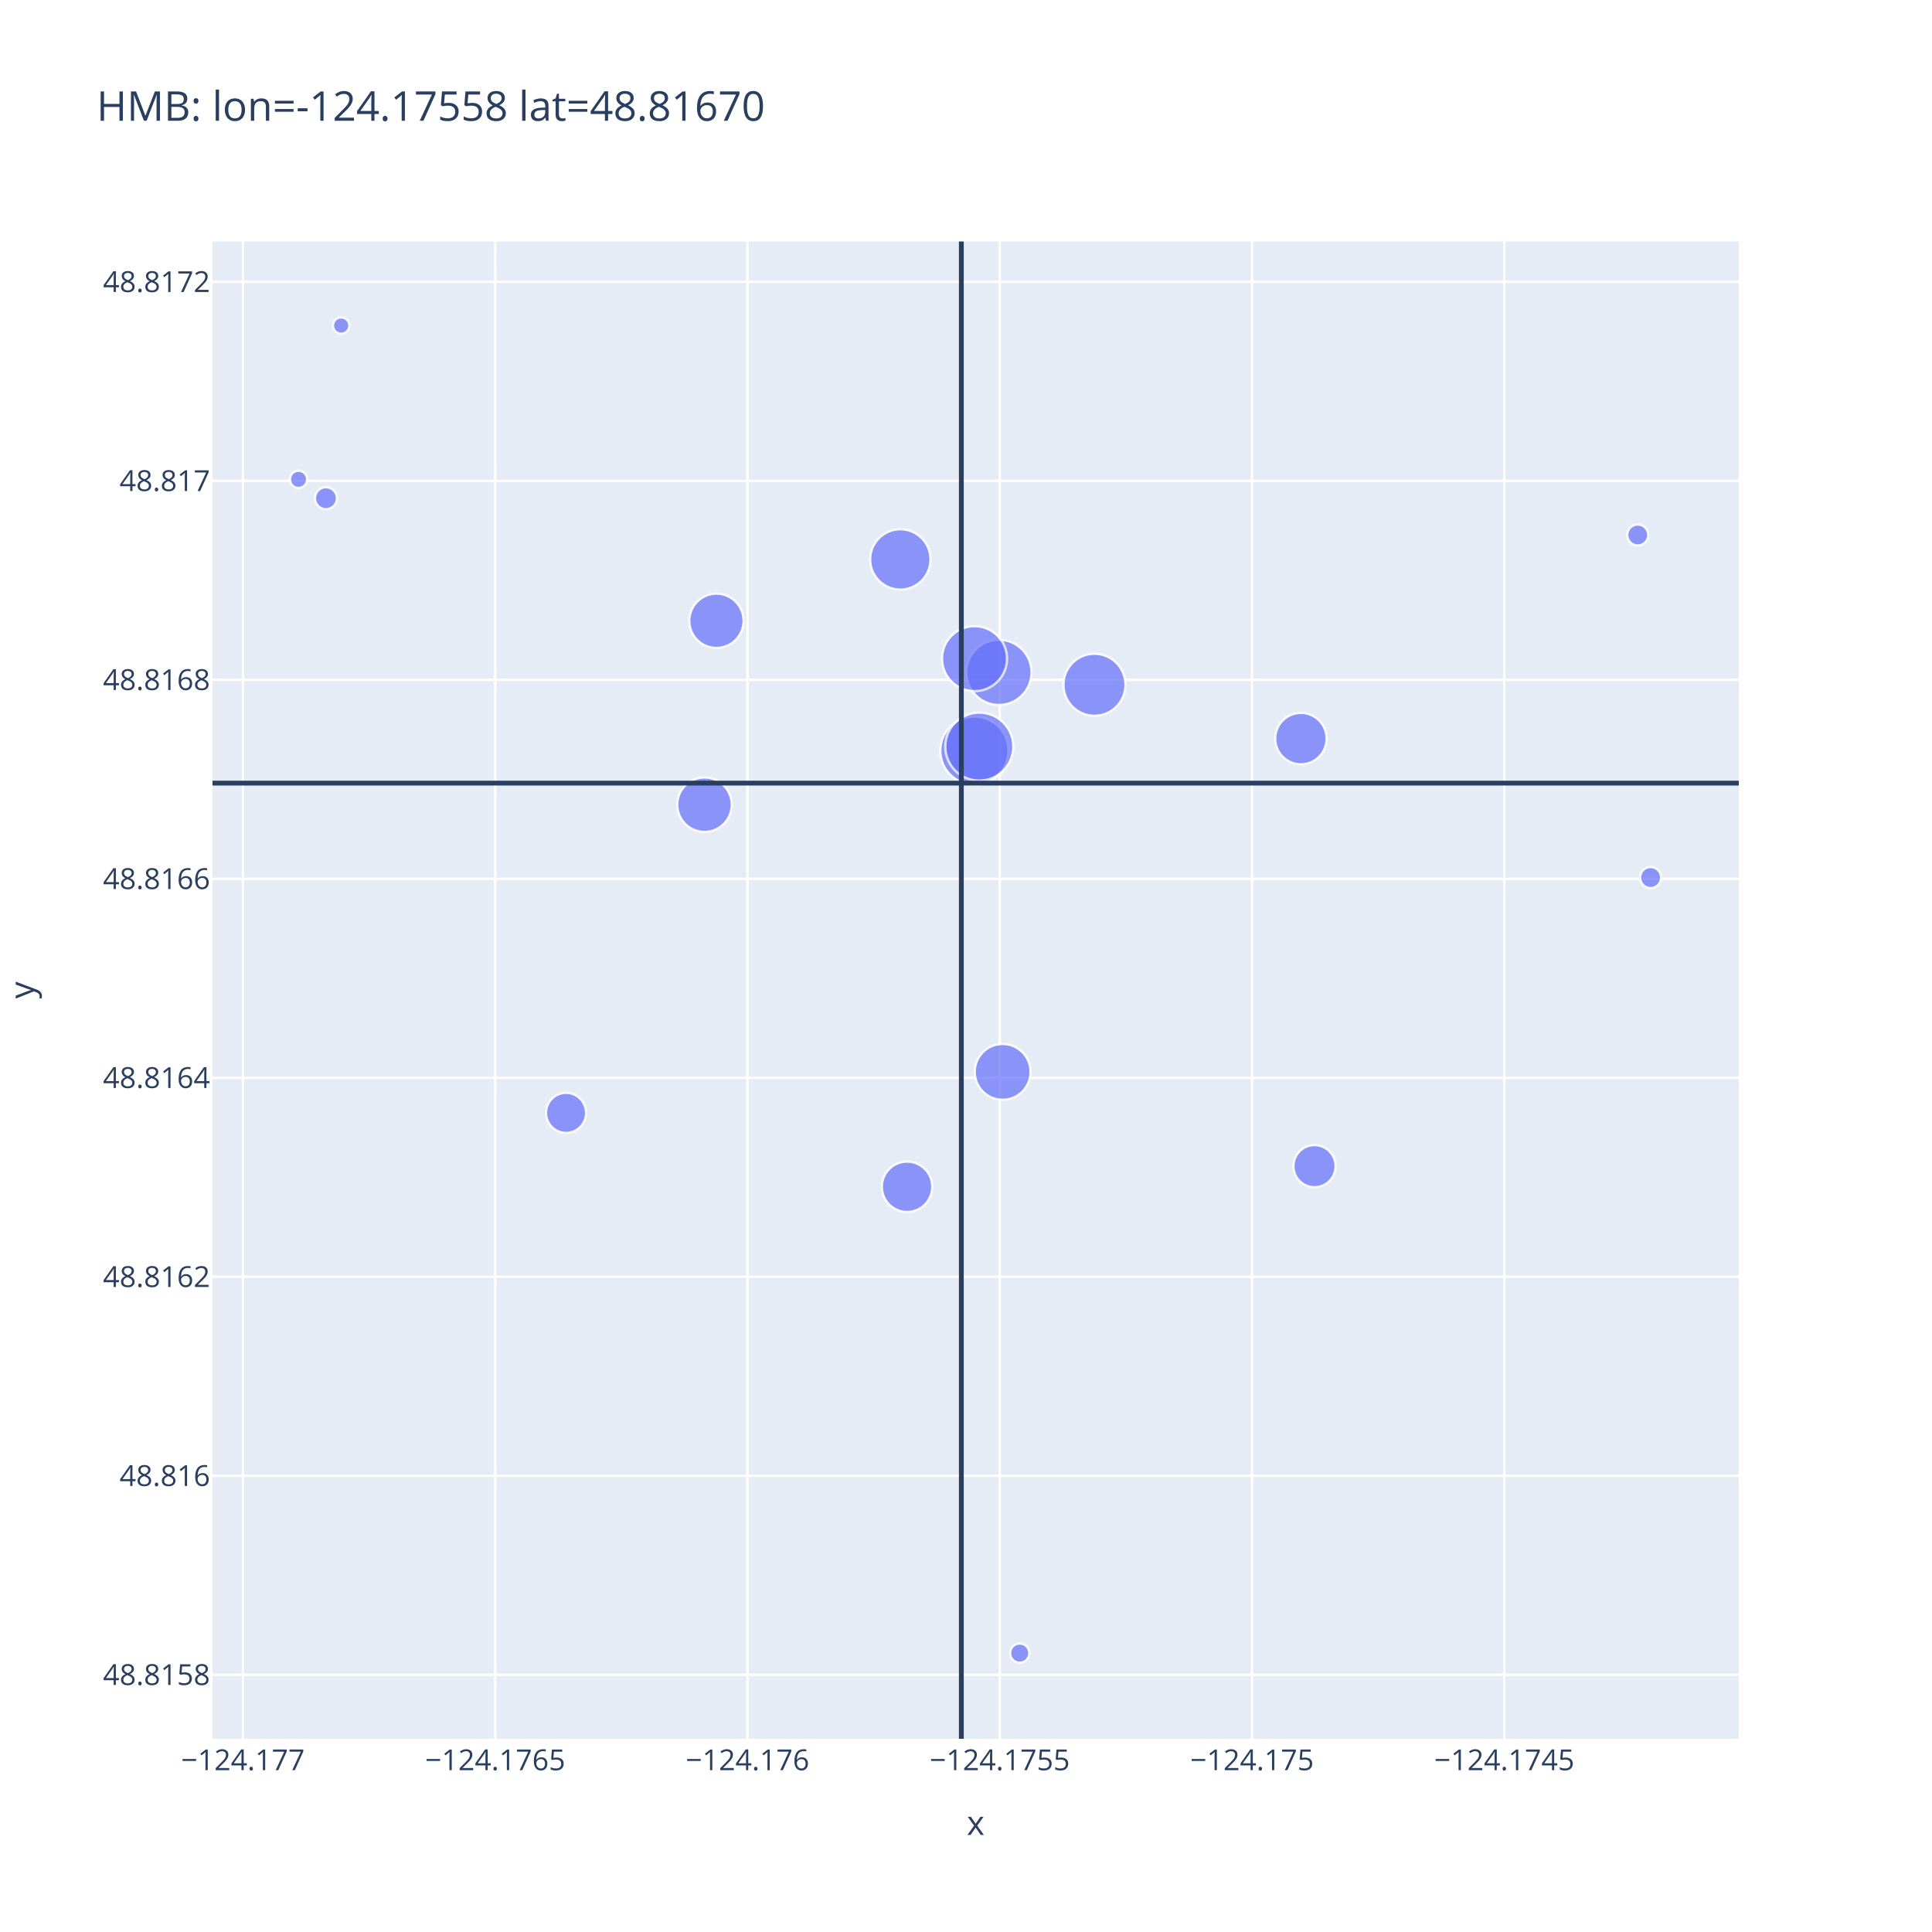
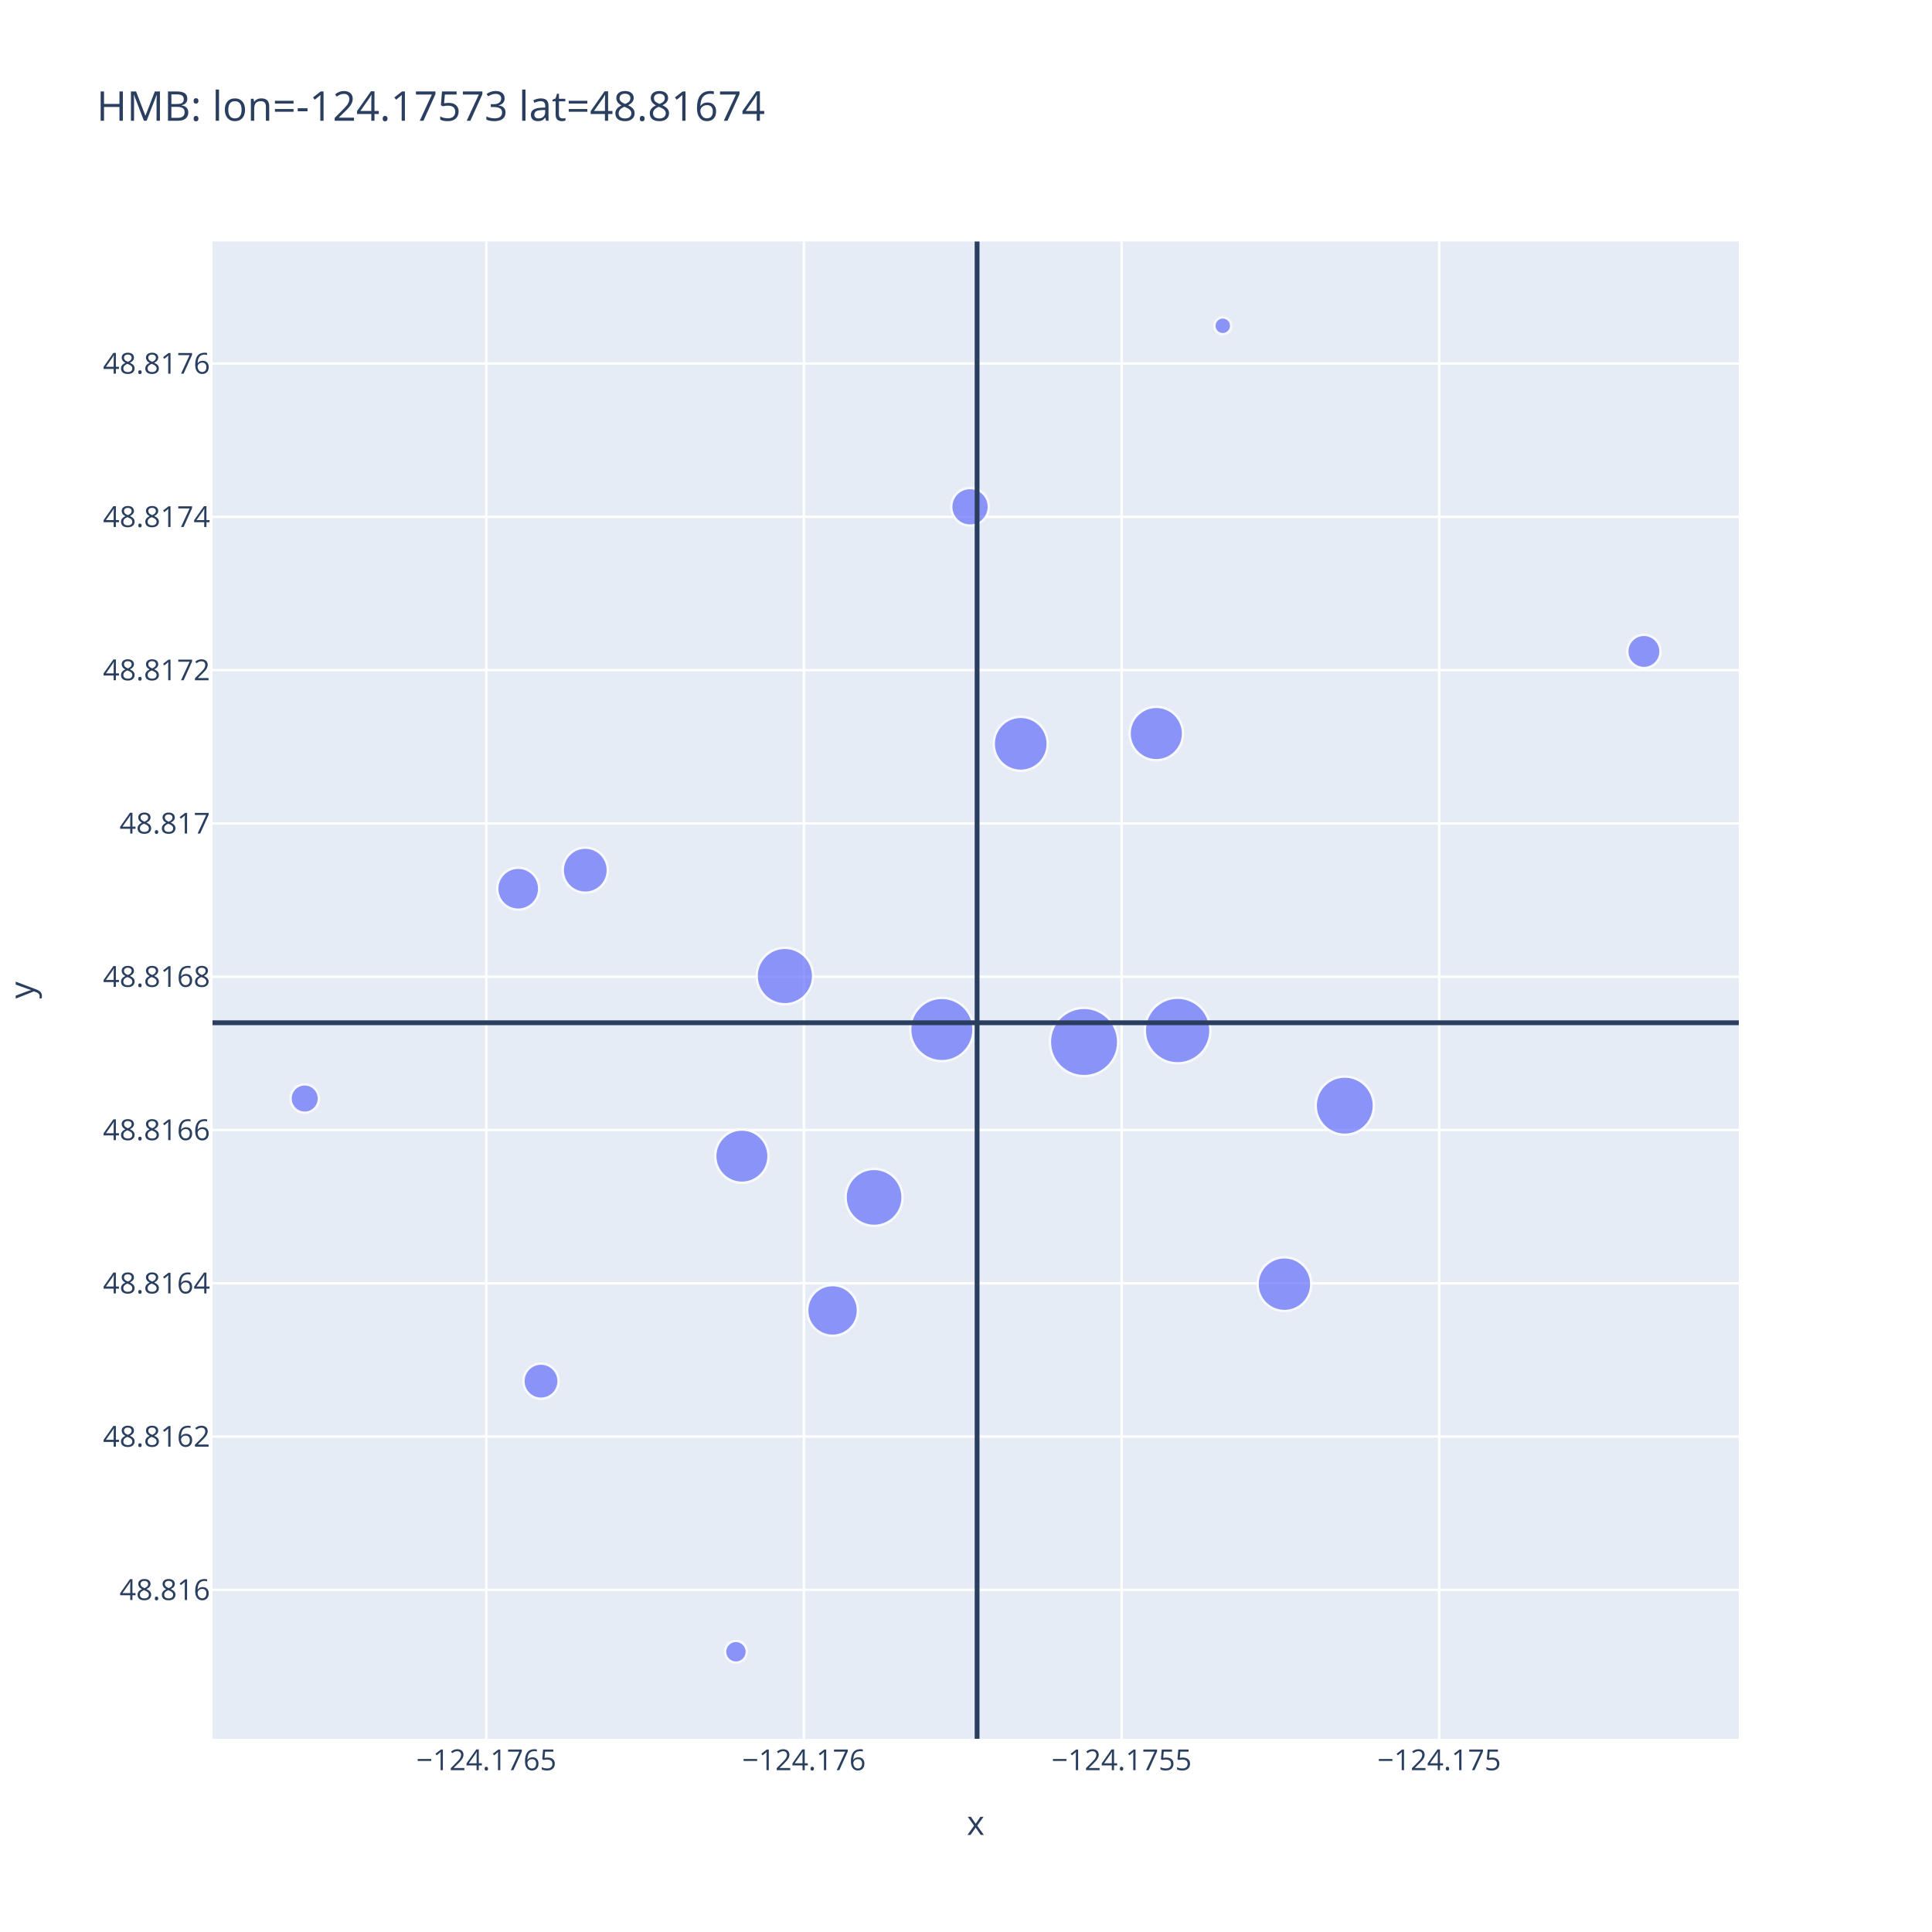
<svg xmlns="http://www.w3.org/2000/svg" class="main-svg" width="800" height="800" style="" viewBox="0 0 800 800">
  <rect x="0" y="0" width="800" height="800" style="fill: rgb(255, 255, 255); fill-opacity: 1;" />
-   <defs id="defs-7a8939">
+   <defs id="defs-e218f3">
    <g class="clips">
-       <clipPath id="clip7a8939xyplot" class="plotclip">
+       <clipPath id="clipe218f3xyplot" class="plotclip">
        <rect width="632" height="620" />
      </clipPath>
-       <clipPath class="axesclip" id="clip7a8939x">
+       <clipPath class="axesclip" id="clipe218f3x">
        <rect x="88" y="0" width="632" height="800" />
      </clipPath>
-       <clipPath class="axesclip" id="clip7a8939y">
+       <clipPath class="axesclip" id="clipe218f3y">
        <rect x="0" y="100" width="800" height="620" />
      </clipPath>
-       <clipPath class="axesclip" id="clip7a8939xy">
+       <clipPath class="axesclip" id="clipe218f3xy">
        <rect x="88" y="100" width="632" height="620" />
      </clipPath>
    </g>
    <g class="gradients" />
    <g class="patterns" />
  </defs>
  <g class="bglayer">
    <rect class="bg" x="88" y="100" width="632" height="620" style="fill: rgb(229, 236, 246); fill-opacity: 1; stroke-width: 0;" />
  </g>
  <g class="layer-below">
    <g class="imagelayer" />
    <g class="shapelayer" />
  </g>
  <g class="cartesianlayer">
    <g class="subplot xy">
      <g class="layer-subplot">
        <g class="shapelayer" />
        <g class="imagelayer" />
      </g>
      <g class="minor-gridlayer">
        <g class="x" />
        <g class="y" />
      </g>
      <g class="gridlayer">
        <g class="x">
-           <path class="xgrid crisp" transform="translate(100.59,0)" d="M0,100v620" style="stroke: rgb(255, 255, 255); stroke-opacity: 1; stroke-width: 1px;" />
-           <path class="xgrid crisp" transform="translate(205.05,0)" d="M0,100v620" style="stroke: rgb(255, 255, 255); stroke-opacity: 1; stroke-width: 1px;" />
-           <path class="xgrid crisp" transform="translate(309.52,0)" d="M0,100v620" style="stroke: rgb(255, 255, 255); stroke-opacity: 1; stroke-width: 1px;" />
-           <path class="xgrid crisp" transform="translate(413.98,0)" d="M0,100v620" style="stroke: rgb(255, 255, 255); stroke-opacity: 1; stroke-width: 1px;" />
-           <path class="xgrid crisp" transform="translate(518.44,0)" d="M0,100v620" style="stroke: rgb(255, 255, 255); stroke-opacity: 1; stroke-width: 1px;" />
-           <path class="xgrid crisp" transform="translate(622.9,0)" d="M0,100v620" style="stroke: rgb(255, 255, 255); stroke-opacity: 1; stroke-width: 1px;" />
+           <path class="xgrid crisp" transform="translate(201.38,0)" d="M0,100v620" style="stroke: rgb(255, 255, 255); stroke-opacity: 1; stroke-width: 1px;" />
+           <path class="xgrid crisp" transform="translate(332.9,0)" d="M0,100v620" style="stroke: rgb(255, 255, 255); stroke-opacity: 1; stroke-width: 1px;" />
+           <path class="xgrid crisp" transform="translate(464.42,0)" d="M0,100v620" style="stroke: rgb(255, 255, 255); stroke-opacity: 1; stroke-width: 1px;" />
+           <path class="xgrid crisp" transform="translate(595.94,0)" d="M0,100v620" style="stroke: rgb(255, 255, 255); stroke-opacity: 1; stroke-width: 1px;" />
        </g>
        <g class="y">
-           <path class="ygrid crisp" transform="translate(0,693.51)" d="M88,0h632" style="stroke: rgb(255, 255, 255); stroke-opacity: 1; stroke-width: 1px;" />
-           <path class="ygrid crisp" transform="translate(0,611.11)" d="M88,0h632" style="stroke: rgb(255, 255, 255); stroke-opacity: 1; stroke-width: 1px;" />
-           <path class="ygrid crisp" transform="translate(0,528.71)" d="M88,0h632" style="stroke: rgb(255, 255, 255); stroke-opacity: 1; stroke-width: 1px;" />
-           <path class="ygrid crisp" transform="translate(0,446.31)" d="M88,0h632" style="stroke: rgb(255, 255, 255); stroke-opacity: 1; stroke-width: 1px;" />
-           <path class="ygrid crisp" transform="translate(0,363.92)" d="M88,0h632" style="stroke: rgb(255, 255, 255); stroke-opacity: 1; stroke-width: 1px;" />
-           <path class="ygrid crisp" transform="translate(0,281.52)" d="M88,0h632" style="stroke: rgb(255, 255, 255); stroke-opacity: 1; stroke-width: 1px;" />
-           <path class="ygrid crisp" transform="translate(0,199.12)" d="M88,0h632" style="stroke: rgb(255, 255, 255); stroke-opacity: 1; stroke-width: 1px;" />
-           <path class="ygrid crisp" transform="translate(0,116.72)" d="M88,0h632" style="stroke: rgb(255, 255, 255); stroke-opacity: 1; stroke-width: 1px;" />
+           <path class="ygrid crisp" transform="translate(0,658.32)" d="M88,0h632" style="stroke: rgb(255, 255, 255); stroke-opacity: 1; stroke-width: 1px;" />
+           <path class="ygrid crisp" transform="translate(0,594.84)" d="M88,0h632" style="stroke: rgb(255, 255, 255); stroke-opacity: 1; stroke-width: 1px;" />
+           <path class="ygrid crisp" transform="translate(0,531.37)" d="M88,0h632" style="stroke: rgb(255, 255, 255); stroke-opacity: 1; stroke-width: 1px;" />
+           <path class="ygrid crisp" transform="translate(0,467.9)" d="M88,0h632" style="stroke: rgb(255, 255, 255); stroke-opacity: 1; stroke-width: 1px;" />
+           <path class="ygrid crisp" transform="translate(0,404.43)" d="M88,0h632" style="stroke: rgb(255, 255, 255); stroke-opacity: 1; stroke-width: 1px;" />
+           <path class="ygrid crisp" transform="translate(0,340.95)" d="M88,0h632" style="stroke: rgb(255, 255, 255); stroke-opacity: 1; stroke-width: 1px;" />
+           <path class="ygrid crisp" transform="translate(0,277.48)" d="M88,0h632" style="stroke: rgb(255, 255, 255); stroke-opacity: 1; stroke-width: 1px;" />
+           <path class="ygrid crisp" transform="translate(0,214.01)" d="M88,0h632" style="stroke: rgb(255, 255, 255); stroke-opacity: 1; stroke-width: 1px;" />
+           <path class="ygrid crisp" transform="translate(0,150.53)" d="M88,0h632" style="stroke: rgb(255, 255, 255); stroke-opacity: 1; stroke-width: 1px;" />
        </g>
      </g>
      <g class="zerolinelayer" />
      <path class="xlines-below" />
      <path class="ylines-below" />
      <g class="overlines-below" />
      <g class="xaxislayer-below" />
      <g class="yaxislayer-below" />
      <g class="overaxes-below" />
-       <g class="plot" transform="translate(88,100)" clip-path="url(#clip7a8939xyplot)">
+       <g class="plot" transform="translate(88,100)" clip-path="url(#clipe218f3xyplot)">
        <g class="scatterlayer mlayer">
-           <g class="trace scatter traceedcdcf" style="stroke-miterlimit: 2; opacity: 1;">
+           <g class="trace scatter trace498320" style="stroke-miterlimit: 2; opacity: 1;">
            <g class="fills" />
            <g class="errorbars" />
            <g class="lines" />
            <g class="points">
-               <path class="point" transform="translate(146.39,360.82)" d="M8.32,0A8.32,8.32 0 1,1 0,-8.32A8.32,8.32 0 0,1 8.32,0Z" style="opacity: 0.7; stroke-width: 1px; fill: rgb(99, 110, 250); fill-opacity: 1; stroke: rgb(255, 255, 255); stroke-opacity: 1;" />
-               <path class="point" transform="translate(325.63,178.41)" d="M13.53,0A13.53,13.53 0 1,1 0,-13.53A13.53,13.53 0 0,1 13.53,0Z" style="opacity: 0.7; stroke-width: 1px; fill: rgb(99, 110, 250); fill-opacity: 1; stroke: rgb(255, 255, 255); stroke-opacity: 1;" />
-               <path class="point" transform="translate(53.27,34.81)" d="M3.41,0A3.41,3.41 0 1,1 0,-3.41A3.41,3.41 0 0,1 3.41,0Z" style="opacity: 0.7; stroke-width: 1px; fill: rgb(99, 110, 250); fill-opacity: 1; stroke: rgb(255, 255, 255); stroke-opacity: 1;" />
-               <path class="point" transform="translate(365.19,183.55)" d="M12.87,0A12.87,12.87 0 1,1 0,-12.87A12.87,12.87 0 0,1 12.87,0Z" style="opacity: 0.7; stroke-width: 1px; fill: rgb(99, 110, 250); fill-opacity: 1; stroke: rgb(255, 255, 255); stroke-opacity: 1;" />
-               <path class="point" transform="translate(450.68,205.84)" d="M10.67,0A10.67,10.67 0 1,1 0,-10.67A10.67,10.67 0 0,1 10.67,0Z" style="opacity: 0.7; stroke-width: 1px; fill: rgb(99, 110, 250); fill-opacity: 1; stroke: rgb(255, 255, 255); stroke-opacity: 1;" />
-               <path class="point" transform="translate(590.16,121.53)" d="M4.37,0A4.37,4.37 0 1,1 0,-4.37A4.37,4.37 0 0,1 4.37,0Z" style="opacity: 0.7; stroke-width: 1px; fill: rgb(99, 110, 250); fill-opacity: 1; stroke: rgb(255, 255, 255); stroke-opacity: 1;" />
-               <path class="point" transform="translate(334.25,584.52)" d="M4.01,0A4.01,4.01 0 1,1 0,-4.01A4.01,4.01 0 0,1 4.01,0Z" style="opacity: 0.7; stroke-width: 1px; fill: rgb(99, 110, 250); fill-opacity: 1; stroke: rgb(255, 255, 255); stroke-opacity: 1;" />
-               <path class="point" transform="translate(46.97,106.3)" d="M4.58,0A4.58,4.58 0 1,1 0,-4.58A4.58,4.58 0 0,1 4.58,0Z" style="opacity: 0.7; stroke-width: 1px; fill: rgb(99, 110, 250); fill-opacity: 1; stroke: rgb(255, 255, 255); stroke-opacity: 1;" />
-               <path class="point" transform="translate(456.31,382.88)" d="M8.75,0A8.75,8.75 0 1,1 0,-8.75A8.75,8.75 0 0,1 8.75,0Z" style="opacity: 0.7; stroke-width: 1px; fill: rgb(99, 110, 250); fill-opacity: 1; stroke: rgb(255, 255, 255); stroke-opacity: 1;" />
-               <path class="point" transform="translate(595.49,263.37)" d="M4.39,0A4.39,4.39 0 1,1 0,-4.39A4.39,4.39 0 0,1 4.39,0Z" style="opacity: 0.7; stroke-width: 1px; fill: rgb(99, 110, 250); fill-opacity: 1; stroke: rgb(255, 255, 255); stroke-opacity: 1;" />
-               <path class="point" transform="translate(203.72,233.21)" d="M11.3,0A11.3,11.3 0 1,1 0,-11.3A11.3,11.3 0 0,1 11.3,0Z" style="opacity: 0.7; stroke-width: 1px; fill: rgb(99, 110, 250); fill-opacity: 1; stroke: rgb(255, 255, 255); stroke-opacity: 1;" />
-               <path class="point" transform="translate(315.52,172.73)" d="M13.48,0A13.48,13.48 0 1,1 0,-13.48A13.48,13.48 0 0,1 13.48,0Z" style="opacity: 0.7; stroke-width: 1px; fill: rgb(99, 110, 250); fill-opacity: 1; stroke: rgb(255, 255, 255); stroke-opacity: 1;" />
-               <path class="point" transform="translate(208.66,157.06)" d="M11.27,0A11.27,11.27 0 1,1 0,-11.27A11.27,11.27 0 0,1 11.27,0Z" style="opacity: 0.7; stroke-width: 1px; fill: rgb(99, 110, 250); fill-opacity: 1; stroke: rgb(255, 255, 255); stroke-opacity: 1;" />
-               <path class="point" transform="translate(287.59,391.42)" d="M10.46,0A10.46,10.46 0 1,1 0,-10.46A10.46,10.46 0 0,1 10.46,0Z" style="opacity: 0.7; stroke-width: 1px; fill: rgb(99, 110, 250); fill-opacity: 1; stroke: rgb(255, 255, 255); stroke-opacity: 1;" />
-               <path class="point" transform="translate(35.62,98.49)" d="M3.59,0A3.59,3.59 0 1,1 0,-3.59A3.59,3.59 0 0,1 3.59,0Z" style="opacity: 0.7; stroke-width: 1px; fill: rgb(99, 110, 250); fill-opacity: 1; stroke: rgb(255, 255, 255); stroke-opacity: 1;" />
-               <path class="point" transform="translate(315.47,210.83)" d="M14.14,0A14.14,14.14 0 1,1 0,-14.14A14.14,14.14 0 0,1 14.14,0Z" style="opacity: 0.7; stroke-width: 1px; fill: rgb(99, 110, 250); fill-opacity: 1; stroke: rgb(255, 255, 255); stroke-opacity: 1;" />
-               <path class="point" transform="translate(317.51,209.15)" d="M14.1,0A14.1,14.1 0 1,1 0,-14.1A14.1,14.1 0 0,1 14.1,0Z" style="opacity: 0.7; stroke-width: 1px; fill: rgb(99, 110, 250); fill-opacity: 1; stroke: rgb(255, 255, 255); stroke-opacity: 1;" />
-               <path class="point" transform="translate(327.17,343.84)" d="M11.58,0A11.58,11.58 0 1,1 0,-11.58A11.58,11.58 0 0,1 11.58,0Z" style="opacity: 0.7; stroke-width: 1px; fill: rgb(99, 110, 250); fill-opacity: 1; stroke: rgb(255, 255, 255); stroke-opacity: 1;" />
-               <path class="point" transform="translate(284.81,131.64)" d="M12.52,0A12.52,12.52 0 1,1 0,-12.52A12.52,12.52 0 0,1 12.52,0Z" style="opacity: 0.7; stroke-width: 1px; fill: rgb(99, 110, 250); fill-opacity: 1; stroke: rgb(255, 255, 255); stroke-opacity: 1;" />
+               <path class="point" transform="translate(38.18,354.88)" d="M5.88,0A5.88,5.88 0 1,1 0,-5.88A5.88,5.88 0 0,1 5.88,0Z" style="opacity: 0.7; stroke-width: 1px; fill: rgb(99, 110, 250); fill-opacity: 1; stroke: rgb(255, 255, 255); stroke-opacity: 1;" />
+               <path class="point" transform="translate(126.58,268)" d="M8.69,0A8.69,8.69 0 1,1 0,-8.69A8.69,8.69 0 0,1 8.69,0Z" style="opacity: 0.7; stroke-width: 1px; fill: rgb(99, 110, 250); fill-opacity: 1; stroke: rgb(255, 255, 255); stroke-opacity: 1;" />
+               <path class="point" transform="translate(136.02,471.91)" d="M7.28,0A7.28,7.28 0 1,1 0,-7.28A7.28,7.28 0 0,1 7.28,0Z" style="opacity: 0.7; stroke-width: 1px; fill: rgb(99, 110, 250); fill-opacity: 1; stroke: rgb(255, 255, 255); stroke-opacity: 1;" />
+               <path class="point" transform="translate(154.35,260.32)" d="M9.34,0A9.34,9.34 0 1,1 0,-9.34A9.34,9.34 0 0,1 9.34,0Z" style="opacity: 0.7; stroke-width: 1px; fill: rgb(99, 110, 250); fill-opacity: 1; stroke: rgb(255, 255, 255); stroke-opacity: 1;" />
+               <path class="point" transform="translate(216.74,583.96)" d="M4.51,0A4.51,4.51 0 1,1 0,-4.51A4.51,4.51 0 0,1 4.51,0Z" style="opacity: 0.7; stroke-width: 1px; fill: rgb(99, 110, 250); fill-opacity: 1; stroke: rgb(255, 255, 255); stroke-opacity: 1;" />
+               <path class="point" transform="translate(219.2,378.73)" d="M11.03,0A11.03,11.03 0 1,1 0,-11.03A11.03,11.03 0 0,1 11.03,0Z" style="opacity: 0.7; stroke-width: 1px; fill: rgb(99, 110, 250); fill-opacity: 1; stroke: rgb(255, 255, 255); stroke-opacity: 1;" />
+               <path class="point" transform="translate(237,304.16)" d="M11.69,0A11.69,11.69 0 1,1 0,-11.69A11.69,11.69 0 0,1 11.69,0Z" style="opacity: 0.7; stroke-width: 1px; fill: rgb(99, 110, 250); fill-opacity: 1; stroke: rgb(255, 255, 255); stroke-opacity: 1;" />
+               <path class="point" transform="translate(256.75,442.62)" d="M10.5,0A10.5,10.5 0 1,1 0,-10.5A10.5,10.5 0 0,1 10.5,0Z" style="opacity: 0.7; stroke-width: 1px; fill: rgb(99, 110, 250); fill-opacity: 1; stroke: rgb(255, 255, 255); stroke-opacity: 1;" />
+               <path class="point" transform="translate(273.94,395.82)" d="M11.8,0A11.8,11.8 0 1,1 0,-11.8A11.8,11.8 0 0,1 11.8,0Z" style="opacity: 0.7; stroke-width: 1px; fill: rgb(99, 110, 250); fill-opacity: 1; stroke: rgb(255, 255, 255); stroke-opacity: 1;" />
+               <path class="point" transform="translate(302,326.3)" d="M13.11,0A13.11,13.11 0 1,1 0,-13.11A13.11,13.11 0 0,1 13.11,0Z" style="opacity: 0.7; stroke-width: 1px; fill: rgb(99, 110, 250); fill-opacity: 1; stroke: rgb(255, 255, 255); stroke-opacity: 1;" />
+               <path class="point" transform="translate(313.67,109.86)" d="M7.79,0A7.79,7.79 0 1,1 0,-7.79A7.79,7.79 0 0,1 7.79,0Z" style="opacity: 0.7; stroke-width: 1px; fill: rgb(99, 110, 250); fill-opacity: 1; stroke: rgb(255, 255, 255); stroke-opacity: 1;" />
+               <path class="point" transform="translate(334.66,208)" d="M11.18,0A11.18,11.18 0 1,1 0,-11.18A11.18,11.18 0 0,1 11.18,0Z" style="opacity: 0.7; stroke-width: 1px; fill: rgb(99, 110, 250); fill-opacity: 1; stroke: rgb(255, 255, 255); stroke-opacity: 1;" />
+               <path class="point" transform="translate(360.88,331.47)" d="M14.14,0A14.14,14.14 0 1,1 0,-14.14A14.14,14.14 0 0,1 14.14,0Z" style="opacity: 0.7; stroke-width: 1px; fill: rgb(99, 110, 250); fill-opacity: 1; stroke: rgb(255, 255, 255); stroke-opacity: 1;" />
+               <path class="point" transform="translate(390.81,203.74)" d="M11.06,0A11.06,11.06 0 1,1 0,-11.06A11.06,11.06 0 0,1 11.06,0Z" style="opacity: 0.7; stroke-width: 1px; fill: rgb(99, 110, 250); fill-opacity: 1; stroke: rgb(255, 255, 255); stroke-opacity: 1;" />
+               <path class="point" transform="translate(399.63,326.72)" d="M13.59,0A13.59,13.59 0 1,1 0,-13.59A13.59,13.59 0 0,1 13.59,0Z" style="opacity: 0.7; stroke-width: 1px; fill: rgb(99, 110, 250); fill-opacity: 1; stroke: rgb(255, 255, 255); stroke-opacity: 1;" />
+               <path class="point" transform="translate(418.33,34.9)" d="M3.49,0A3.49,3.49 0 1,1 0,-3.49A3.49,3.49 0 0,1 3.49,0Z" style="opacity: 0.7; stroke-width: 1px; fill: rgb(99, 110, 250); fill-opacity: 1; stroke: rgb(255, 255, 255); stroke-opacity: 1;" />
+               <path class="point" transform="translate(443.86,431.75)" d="M11.12,0A11.12,11.12 0 1,1 0,-11.12A11.12,11.12 0 0,1 11.12,0Z" style="opacity: 0.7; stroke-width: 1px; fill: rgb(99, 110, 250); fill-opacity: 1; stroke: rgb(255, 255, 255); stroke-opacity: 1;" />
+               <path class="point" transform="translate(468.85,357.83)" d="M12.05,0A12.05,12.05 0 1,1 0,-12.05A12.05,12.05 0 0,1 12.05,0Z" style="opacity: 0.7; stroke-width: 1px; fill: rgb(99, 110, 250); fill-opacity: 1; stroke: rgb(255, 255, 255); stroke-opacity: 1;" />
+               <path class="point" transform="translate(592.71,169.75)" d="M6.88,0A6.88,6.88 0 1,1 0,-6.88A6.88,6.88 0 0,1 6.88,0Z" style="opacity: 0.7; stroke-width: 1px; fill: rgb(99, 110, 250); fill-opacity: 1; stroke: rgb(255, 255, 255); stroke-opacity: 1;" />
            </g>
            <g class="text" />
          </g>
        </g>
      </g>
      <g class="overplot" />
      <path class="xlines-above crisp" d="M0,0" style="fill: none;" />
      <path class="ylines-above crisp" d="M0,0" style="fill: none;" />
      <g class="overlines-above" />
      <g class="xaxislayer-above">
        <g class="xtick">
-           <text text-anchor="middle" x="0" y="733" transform="translate(100.59,0)" style="font-family: 'Open Sans', verdana, arial, sans-serif; font-size: 12px; fill: rgb(42, 63, 95); fill-opacity: 1; white-space: pre; opacity: 1;">−124.177</text>
+           <text text-anchor="middle" x="0" y="733" transform="translate(201.38,0)" style="font-family: 'Open Sans', verdana, arial, sans-serif; font-size: 12px; fill: rgb(42, 63, 95); fill-opacity: 1; white-space: pre; opacity: 1;">−124.1765</text>
        </g>
        <g class="xtick">
-           <text text-anchor="middle" x="0" y="733" style="font-family: 'Open Sans', verdana, arial, sans-serif; font-size: 12px; fill: rgb(42, 63, 95); fill-opacity: 1; white-space: pre; opacity: 1;" transform="translate(205.05,0)">−124.1765</text>
+           <text text-anchor="middle" x="0" y="733" style="font-family: 'Open Sans', verdana, arial, sans-serif; font-size: 12px; fill: rgb(42, 63, 95); fill-opacity: 1; white-space: pre; opacity: 1;" transform="translate(332.9,0)">−124.176</text>
        </g>
        <g class="xtick">
-           <text text-anchor="middle" x="0" y="733" style="font-family: 'Open Sans', verdana, arial, sans-serif; font-size: 12px; fill: rgb(42, 63, 95); fill-opacity: 1; white-space: pre; opacity: 1;" transform="translate(309.52,0)">−124.176</text>
+           <text text-anchor="middle" x="0" y="733" style="font-family: 'Open Sans', verdana, arial, sans-serif; font-size: 12px; fill: rgb(42, 63, 95); fill-opacity: 1; white-space: pre; opacity: 1;" transform="translate(464.42,0)">−124.1755</text>
        </g>
        <g class="xtick">
-           <text text-anchor="middle" x="0" y="733" style="font-family: 'Open Sans', verdana, arial, sans-serif; font-size: 12px; fill: rgb(42, 63, 95); fill-opacity: 1; white-space: pre; opacity: 1;" transform="translate(413.98,0)">−124.1755</text>
-         </g>
-         <g class="xtick">
-           <text text-anchor="middle" x="0" y="733" style="font-family: 'Open Sans', verdana, arial, sans-serif; font-size: 12px; fill: rgb(42, 63, 95); fill-opacity: 1; white-space: pre; opacity: 1;" transform="translate(518.44,0)">−124.175</text>
-         </g>
-         <g class="xtick">
-           <text text-anchor="middle" x="0" y="733" style="font-family: 'Open Sans', verdana, arial, sans-serif; font-size: 12px; fill: rgb(42, 63, 95); fill-opacity: 1; white-space: pre; opacity: 1;" transform="translate(622.9,0)">−124.1745</text>
+           <text text-anchor="middle" x="0" y="733" style="font-family: 'Open Sans', verdana, arial, sans-serif; font-size: 12px; fill: rgb(42, 63, 95); fill-opacity: 1; white-space: pre; opacity: 1;" transform="translate(595.94,0)">−124.175</text>
        </g>
      </g>
      <g class="yaxislayer-above">
        <g class="ytick">
-           <text text-anchor="end" x="87" y="4.2" transform="translate(0,693.51)" style="font-family: 'Open Sans', verdana, arial, sans-serif; font-size: 12px; fill: rgb(42, 63, 95); fill-opacity: 1; white-space: pre; opacity: 1;">48.8158</text>
+           <text text-anchor="end" x="87" y="4.2" transform="translate(0,658.32)" style="font-family: 'Open Sans', verdana, arial, sans-serif; font-size: 12px; fill: rgb(42, 63, 95); fill-opacity: 1; white-space: pre; opacity: 1;">48.816</text>
        </g>
        <g class="ytick">
-           <text text-anchor="end" x="87" y="4.2" style="font-family: 'Open Sans', verdana, arial, sans-serif; font-size: 12px; fill: rgb(42, 63, 95); fill-opacity: 1; white-space: pre; opacity: 1;" transform="translate(0,611.11)">48.816</text>
+           <text text-anchor="end" x="87" y="4.2" style="font-family: 'Open Sans', verdana, arial, sans-serif; font-size: 12px; fill: rgb(42, 63, 95); fill-opacity: 1; white-space: pre; opacity: 1;" transform="translate(0,594.84)">48.8162</text>
        </g>
        <g class="ytick">
-           <text text-anchor="end" x="87" y="4.2" style="font-family: 'Open Sans', verdana, arial, sans-serif; font-size: 12px; fill: rgb(42, 63, 95); fill-opacity: 1; white-space: pre; opacity: 1;" transform="translate(0,528.71)">48.8162</text>
+           <text text-anchor="end" x="87" y="4.2" style="font-family: 'Open Sans', verdana, arial, sans-serif; font-size: 12px; fill: rgb(42, 63, 95); fill-opacity: 1; white-space: pre; opacity: 1;" transform="translate(0,531.37)">48.8164</text>
        </g>
        <g class="ytick">
-           <text text-anchor="end" x="87" y="4.2" style="font-family: 'Open Sans', verdana, arial, sans-serif; font-size: 12px; fill: rgb(42, 63, 95); fill-opacity: 1; white-space: pre; opacity: 1;" transform="translate(0,446.31)">48.8164</text>
+           <text text-anchor="end" x="87" y="4.2" style="font-family: 'Open Sans', verdana, arial, sans-serif; font-size: 12px; fill: rgb(42, 63, 95); fill-opacity: 1; white-space: pre; opacity: 1;" transform="translate(0,467.9)">48.8166</text>
        </g>
        <g class="ytick">
-           <text text-anchor="end" x="87" y="4.2" style="font-family: 'Open Sans', verdana, arial, sans-serif; font-size: 12px; fill: rgb(42, 63, 95); fill-opacity: 1; white-space: pre; opacity: 1;" transform="translate(0,363.92)">48.8166</text>
+           <text text-anchor="end" x="87" y="4.2" style="font-family: 'Open Sans', verdana, arial, sans-serif; font-size: 12px; fill: rgb(42, 63, 95); fill-opacity: 1; white-space: pre; opacity: 1;" transform="translate(0,404.43)">48.8168</text>
        </g>
        <g class="ytick">
-           <text text-anchor="end" x="87" y="4.2" style="font-family: 'Open Sans', verdana, arial, sans-serif; font-size: 12px; fill: rgb(42, 63, 95); fill-opacity: 1; white-space: pre; opacity: 1;" transform="translate(0,281.52)">48.8168</text>
+           <text text-anchor="end" x="87" y="4.2" style="font-family: 'Open Sans', verdana, arial, sans-serif; font-size: 12px; fill: rgb(42, 63, 95); fill-opacity: 1; white-space: pre; opacity: 1;" transform="translate(0,340.95)">48.817</text>
        </g>
        <g class="ytick">
-           <text text-anchor="end" x="87" y="4.2" style="font-family: 'Open Sans', verdana, arial, sans-serif; font-size: 12px; fill: rgb(42, 63, 95); fill-opacity: 1; white-space: pre; opacity: 1;" transform="translate(0,199.12)">48.817</text>
+           <text text-anchor="end" x="87" y="4.2" style="font-family: 'Open Sans', verdana, arial, sans-serif; font-size: 12px; fill: rgb(42, 63, 95); fill-opacity: 1; white-space: pre; opacity: 1;" transform="translate(0,277.48)">48.8172</text>
        </g>
        <g class="ytick">
-           <text text-anchor="end" x="87" y="4.2" style="font-family: 'Open Sans', verdana, arial, sans-serif; font-size: 12px; fill: rgb(42, 63, 95); fill-opacity: 1; white-space: pre; opacity: 1;" transform="translate(0,116.72)">48.8172</text>
+           <text text-anchor="end" x="87" y="4.2" style="font-family: 'Open Sans', verdana, arial, sans-serif; font-size: 12px; fill: rgb(42, 63, 95); fill-opacity: 1; white-space: pre; opacity: 1;" transform="translate(0,214.01)">48.8174</text>
+         </g>
+         <g class="ytick">
+           <text text-anchor="end" x="87" y="4.2" style="font-family: 'Open Sans', verdana, arial, sans-serif; font-size: 12px; fill: rgb(42, 63, 95); fill-opacity: 1; white-space: pre; opacity: 1;" transform="translate(0,150.53)">48.8176</text>
        </g>
      </g>
      <g class="overaxes-above" />
    </g>
  </g>
  <g class="polarlayer" />
  <g class="smithlayer" />
  <g class="ternarylayer" />
  <g class="geolayer" />
  <g class="funnelarealayer" />
  <g class="pielayer" />
  <g class="iciclelayer" />
  <g class="treemaplayer" />
  <g class="sunburstlayer" />
  <g class="glimages" />
-   <defs id="topdefs-7a8939">
+   <defs id="topdefs-e218f3">
    <g class="clips" />
  </defs>
  <g class="layer-above">
    <g class="imagelayer" />
    <g class="shapelayer">
-       <g class="shape-group" data-index="0" clip-path="url(#clip7a8939x)">
-         <path data-index="0" fill-rule="evenodd" d="M398.07,720L398.07,100" style="opacity: 1; stroke: rgb(42, 63, 95); stroke-opacity: 1; fill: rgb(0, 0, 0); fill-opacity: 0; stroke-width: 2px;" />
+       <g class="shape-group" data-index="0" clip-path="url(#clipe218f3x)">
+         <path data-index="0" fill-rule="evenodd" d="M404.59,720L404.59,100" style="opacity: 1; stroke: rgb(42, 63, 95); stroke-opacity: 1; fill: rgb(0, 0, 0); fill-opacity: 0; stroke-width: 2px;" />
      </g>
-       <g class="shape-group" data-index="1" clip-path="url(#clip7a8939y)">
-         <path data-index="1" fill-rule="evenodd" d="M88,324.27L720,324.27" style="opacity: 1; stroke: rgb(42, 63, 95); stroke-opacity: 1; fill: rgb(0, 0, 0); fill-opacity: 0; stroke-width: 2px;" />
+       <g class="shape-group" data-index="1" clip-path="url(#clipe218f3y)">
+         <path data-index="1" fill-rule="evenodd" d="M88,423.5L720,423.5" style="opacity: 1; stroke: rgb(42, 63, 95); stroke-opacity: 1; fill: rgb(0, 0, 0); fill-opacity: 0; stroke-width: 2px;" />
      </g>
    </g>
  </g>
  <g class="infolayer">
    <g class="g-gtitle">
-       <text class="gtitle" x="40" y="50" text-anchor="start" dy="0em" style="font-family: 'Open Sans', verdana, arial, sans-serif; font-size: 17px; fill: rgb(42, 63, 95); opacity: 1; font-weight: normal; white-space: pre;">HMB: lon=-124.17558 lat=48.81670</text>
+       <text class="gtitle" x="40" y="50" text-anchor="start" dy="0em" style="font-family: 'Open Sans', verdana, arial, sans-serif; font-size: 17px; fill: rgb(42, 63, 95); opacity: 1; font-weight: normal; white-space: pre;">HMB: lon=-124.17573 lat=48.81674</text>
    </g>
    <g class="g-xtitle">
      <text class="xtitle" x="404" y="759.8" text-anchor="middle" style="font-family: 'Open Sans', verdana, arial, sans-serif; font-size: 14px; fill: rgb(42, 63, 95); opacity: 1; font-weight: normal; white-space: pre;">x</text>
    </g>
    <g class="g-ytitle" transform="translate(1.44043,0)">
      <text class="ytitle" transform="rotate(-90,12.55938,410)" x="12.559" y="410" text-anchor="middle" style="font-family: 'Open Sans', verdana, arial, sans-serif; font-size: 14px; fill: rgb(42, 63, 95); opacity: 1; font-weight: normal; white-space: pre;">y</text>
    </g>
  </g>
</svg>
